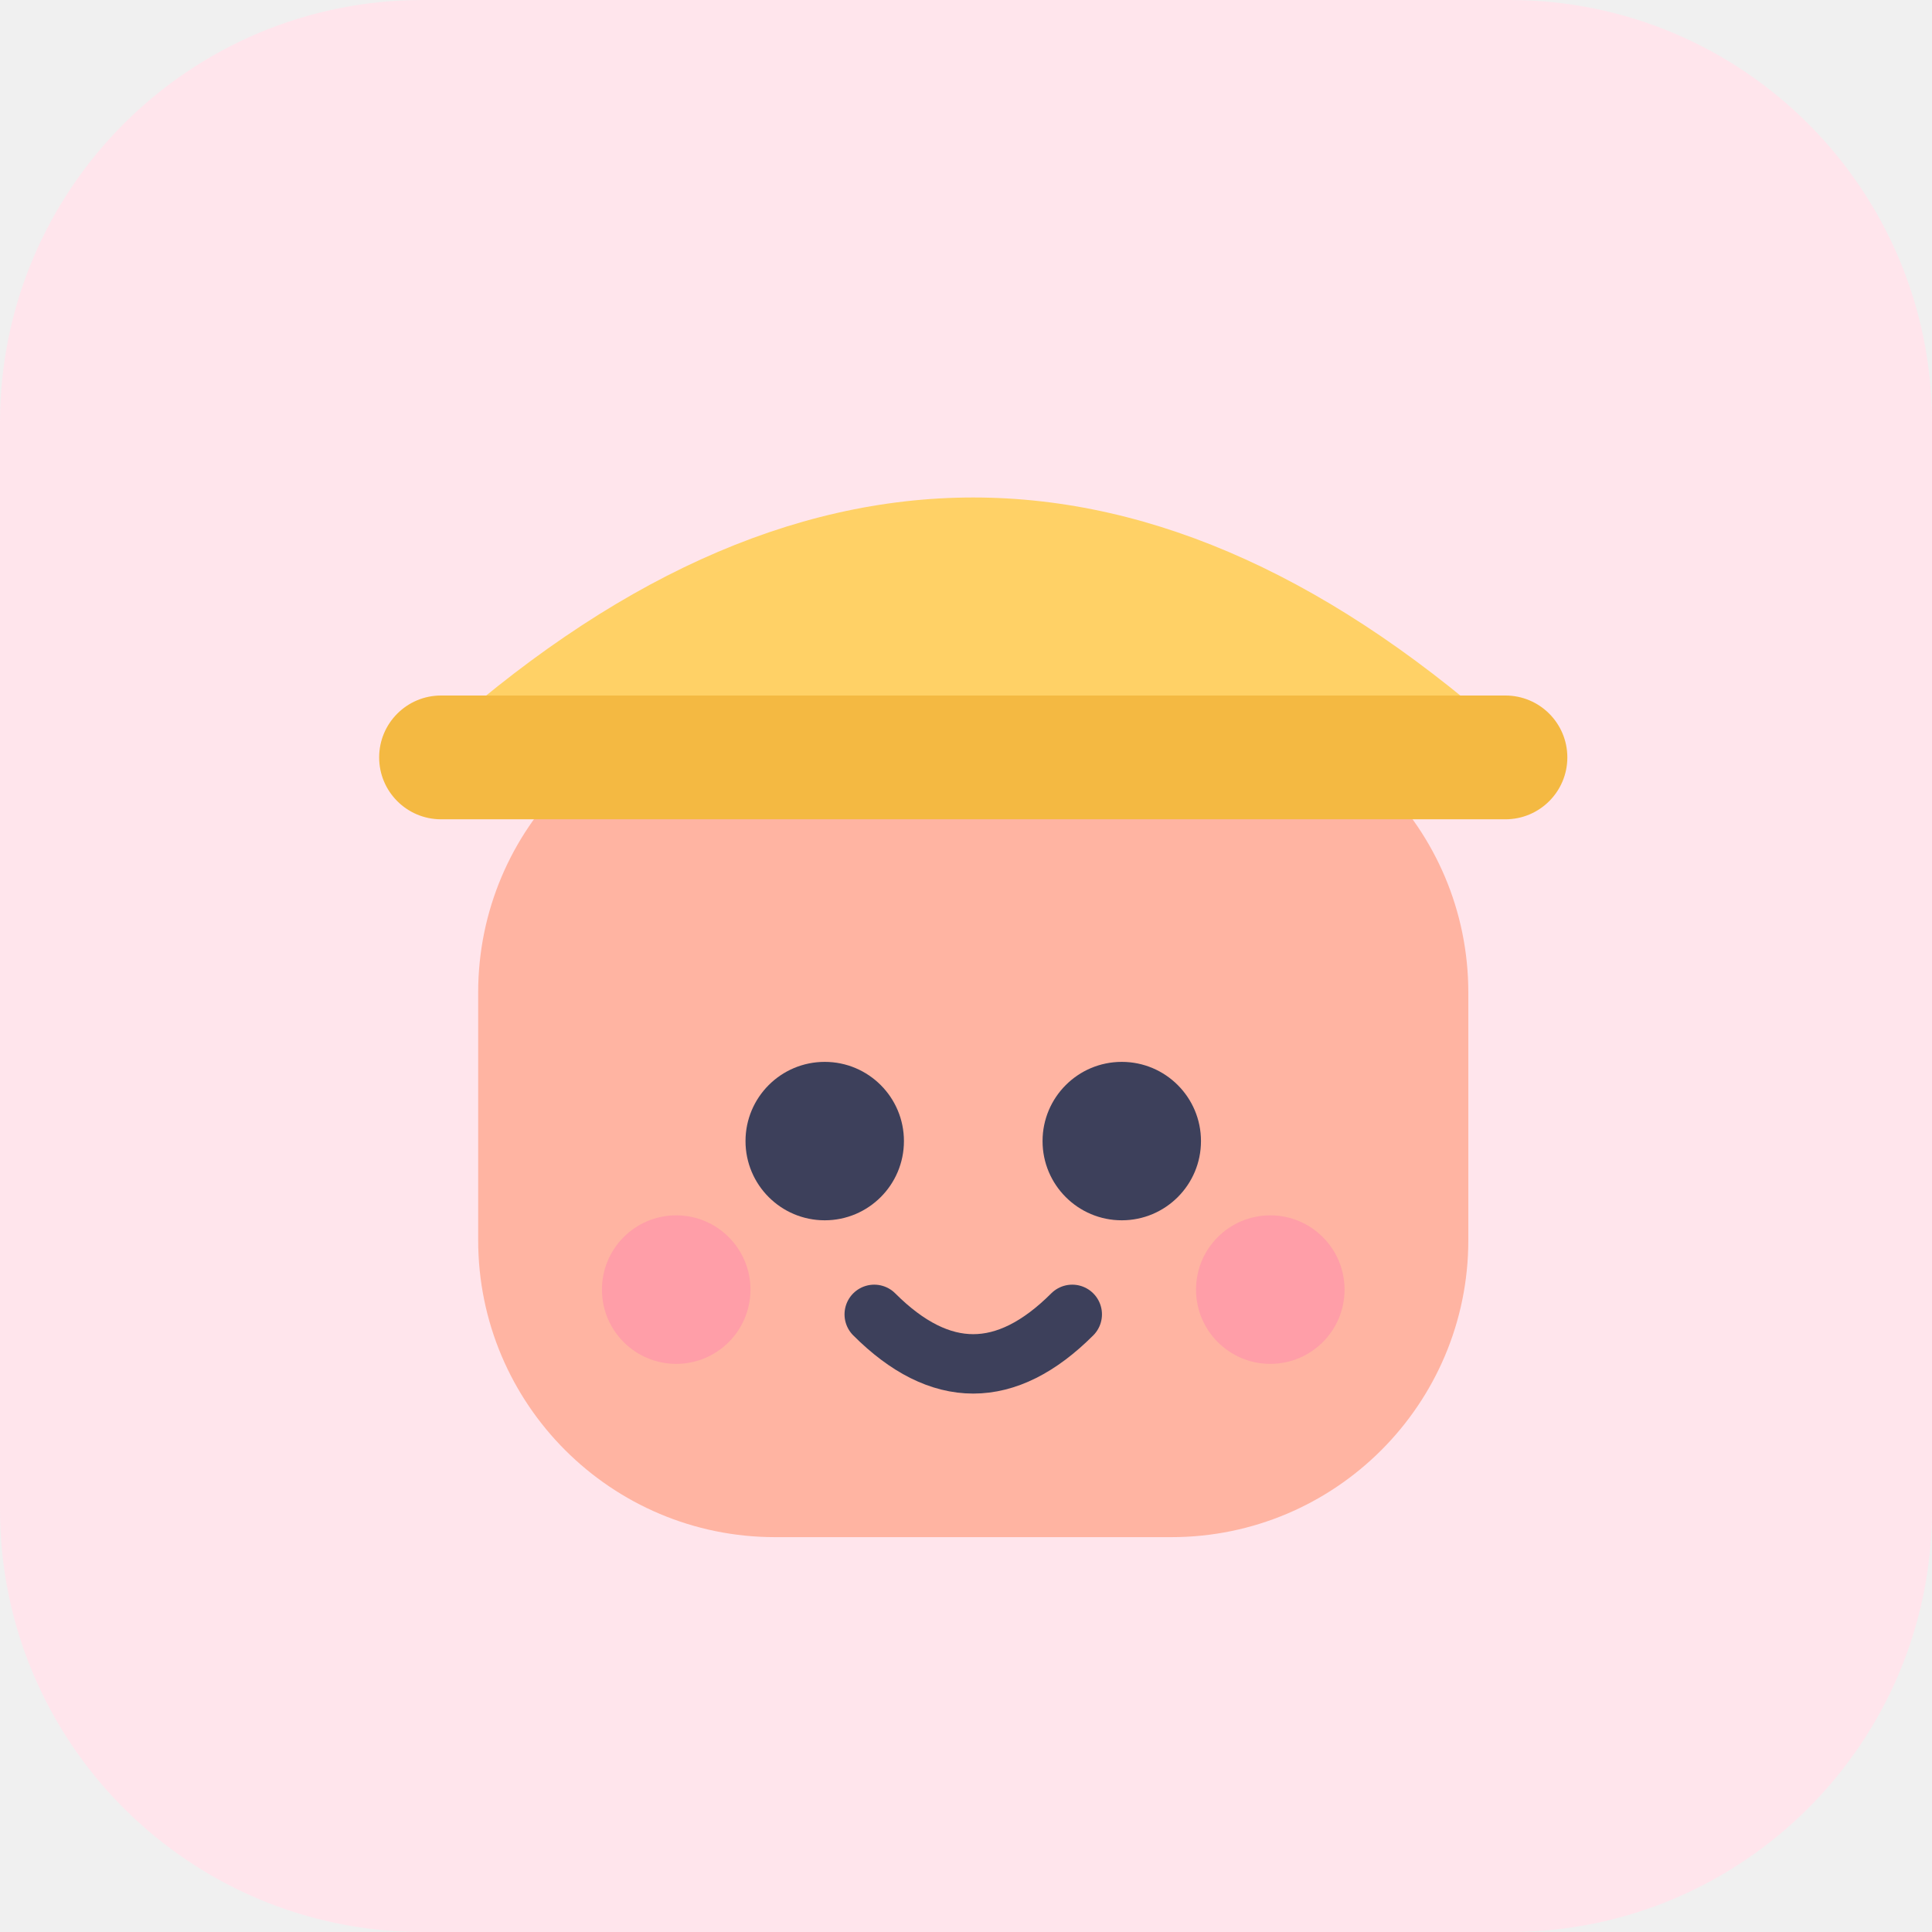
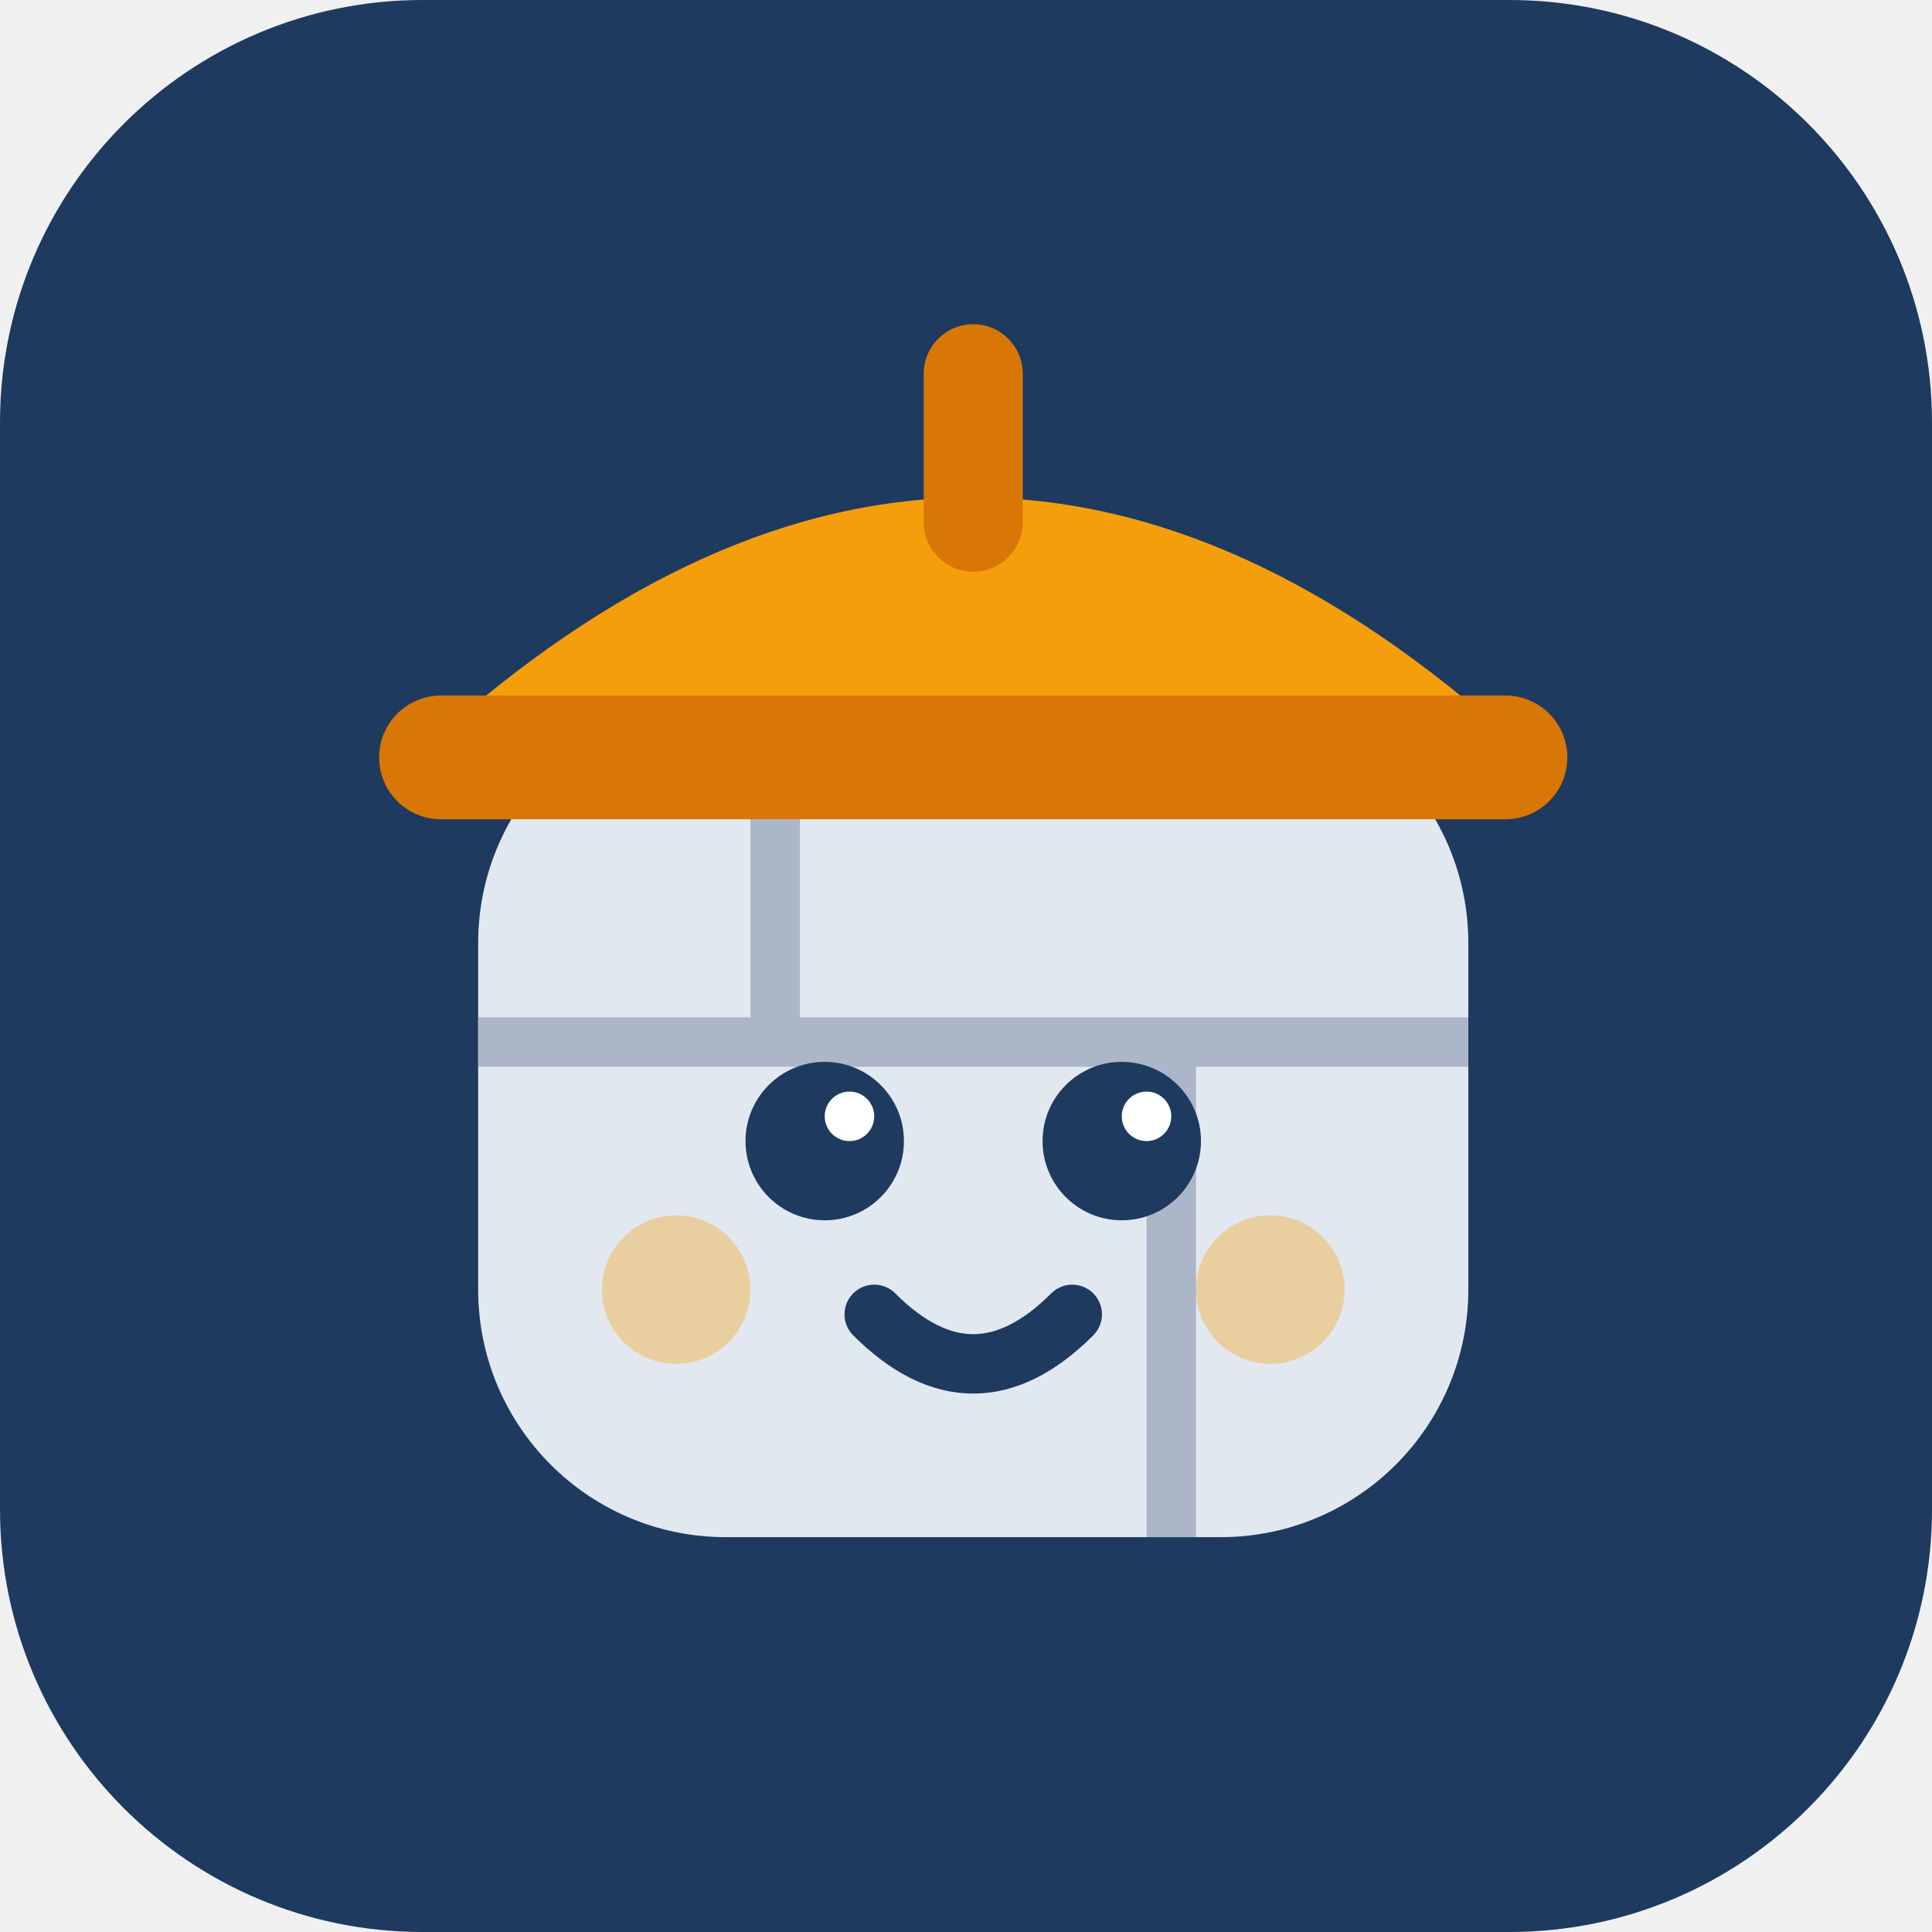
<svg xmlns="http://www.w3.org/2000/svg" viewBox="0 0 64 64">
-   <rect width="64" height="64" rx="14" fill="#ffe5ec" />
+   <rect width="64" height="64" rx="14" fill="#1e3a5f" />
  <g transform="translate(6 5) scale(.82)">
-     <rect x="12" y="22" width="40" height="34" rx="12" fill="#ffb4a2" />
-     <path d="M10 24q22-20 44 0z" fill="#ffd166" />
-     <rect x="8" y="22" width="48" height="5" rx="2.5" fill="#f4b942" />
-     <circle cx="26" cy="40" r="3.2" fill="#3d405b" />
-     <circle cx="38" cy="40" r="3.2" fill="#3d405b" />
-     <path d="M28 47q4 4 8 0" stroke="#3d405b" stroke-width="2.4" fill="none" stroke-linecap="round" />
-     <circle cx="20" cy="46" r="3" fill="#ff8fab" opacity=".6" />
-     <circle cx="44" cy="46" r="3" fill="#ff8fab" opacity=".6" />
+     <rect x="12" y="22" width="40" height="34" rx="10" fill="#e2e8f0" />
+     <path d="M12 36h40M24 22v14M40 36v20" stroke="#94a3b8" stroke-width="2" opacity=".7" />
+     <path d="M10 24q22-20 44 0z" fill="#f59e0b" />
+     <rect x="30" y="7" width="4" height="10" rx="2" fill="#d97706" />
+     <rect x="8" y="22" width="48" height="5" rx="2.5" fill="#d97706" />
+     <circle cx="26" cy="40" r="3.2" fill="#1e3a5f" />
+     <circle cx="38" cy="40" r="3.2" fill="#1e3a5f" />
+     <circle cx="27" cy="39" r="1" fill="#fff" />
+     <circle cx="39" cy="39" r="1" fill="#fff" />
+     <path d="M28 47q4 4 8 0" stroke="#1e3a5f" stroke-width="2.4" fill="none" stroke-linecap="round" />
+     <circle cx="20" cy="46" r="3" fill="#f59e0b" opacity=".35" />
+     <circle cx="44" cy="46" r="3" fill="#f59e0b" opacity=".35" />
  </g>
</svg>
